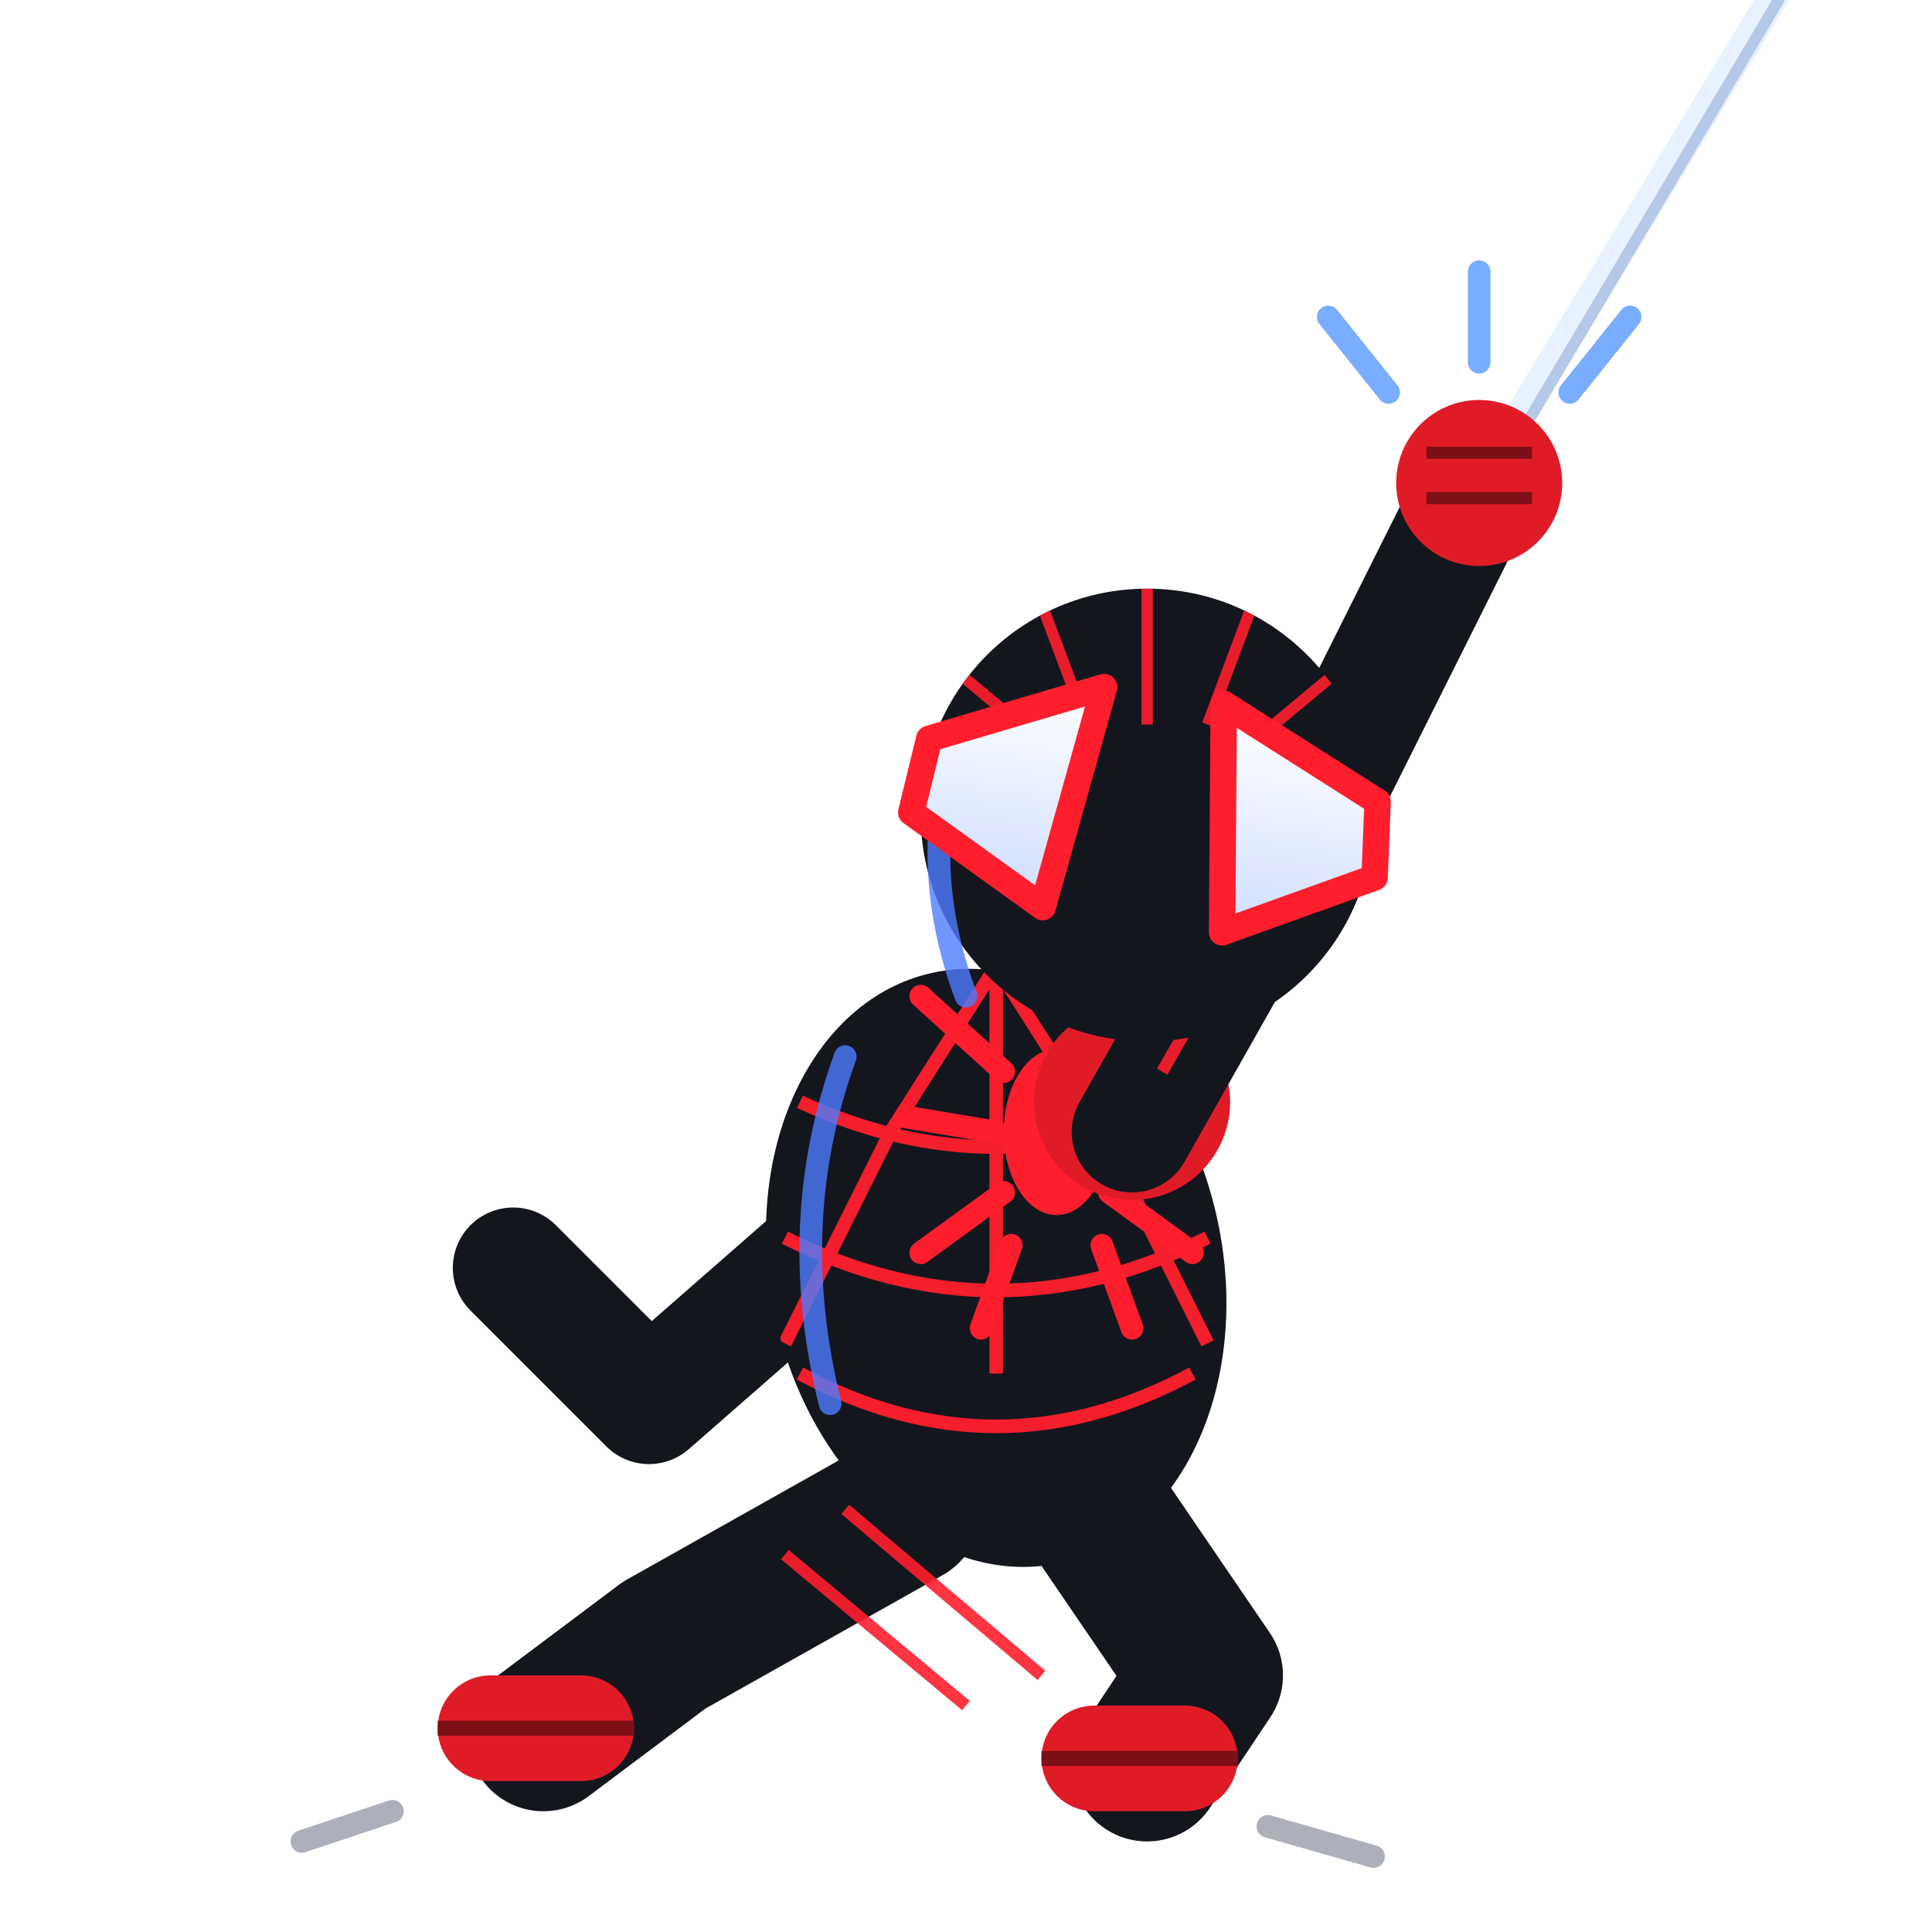
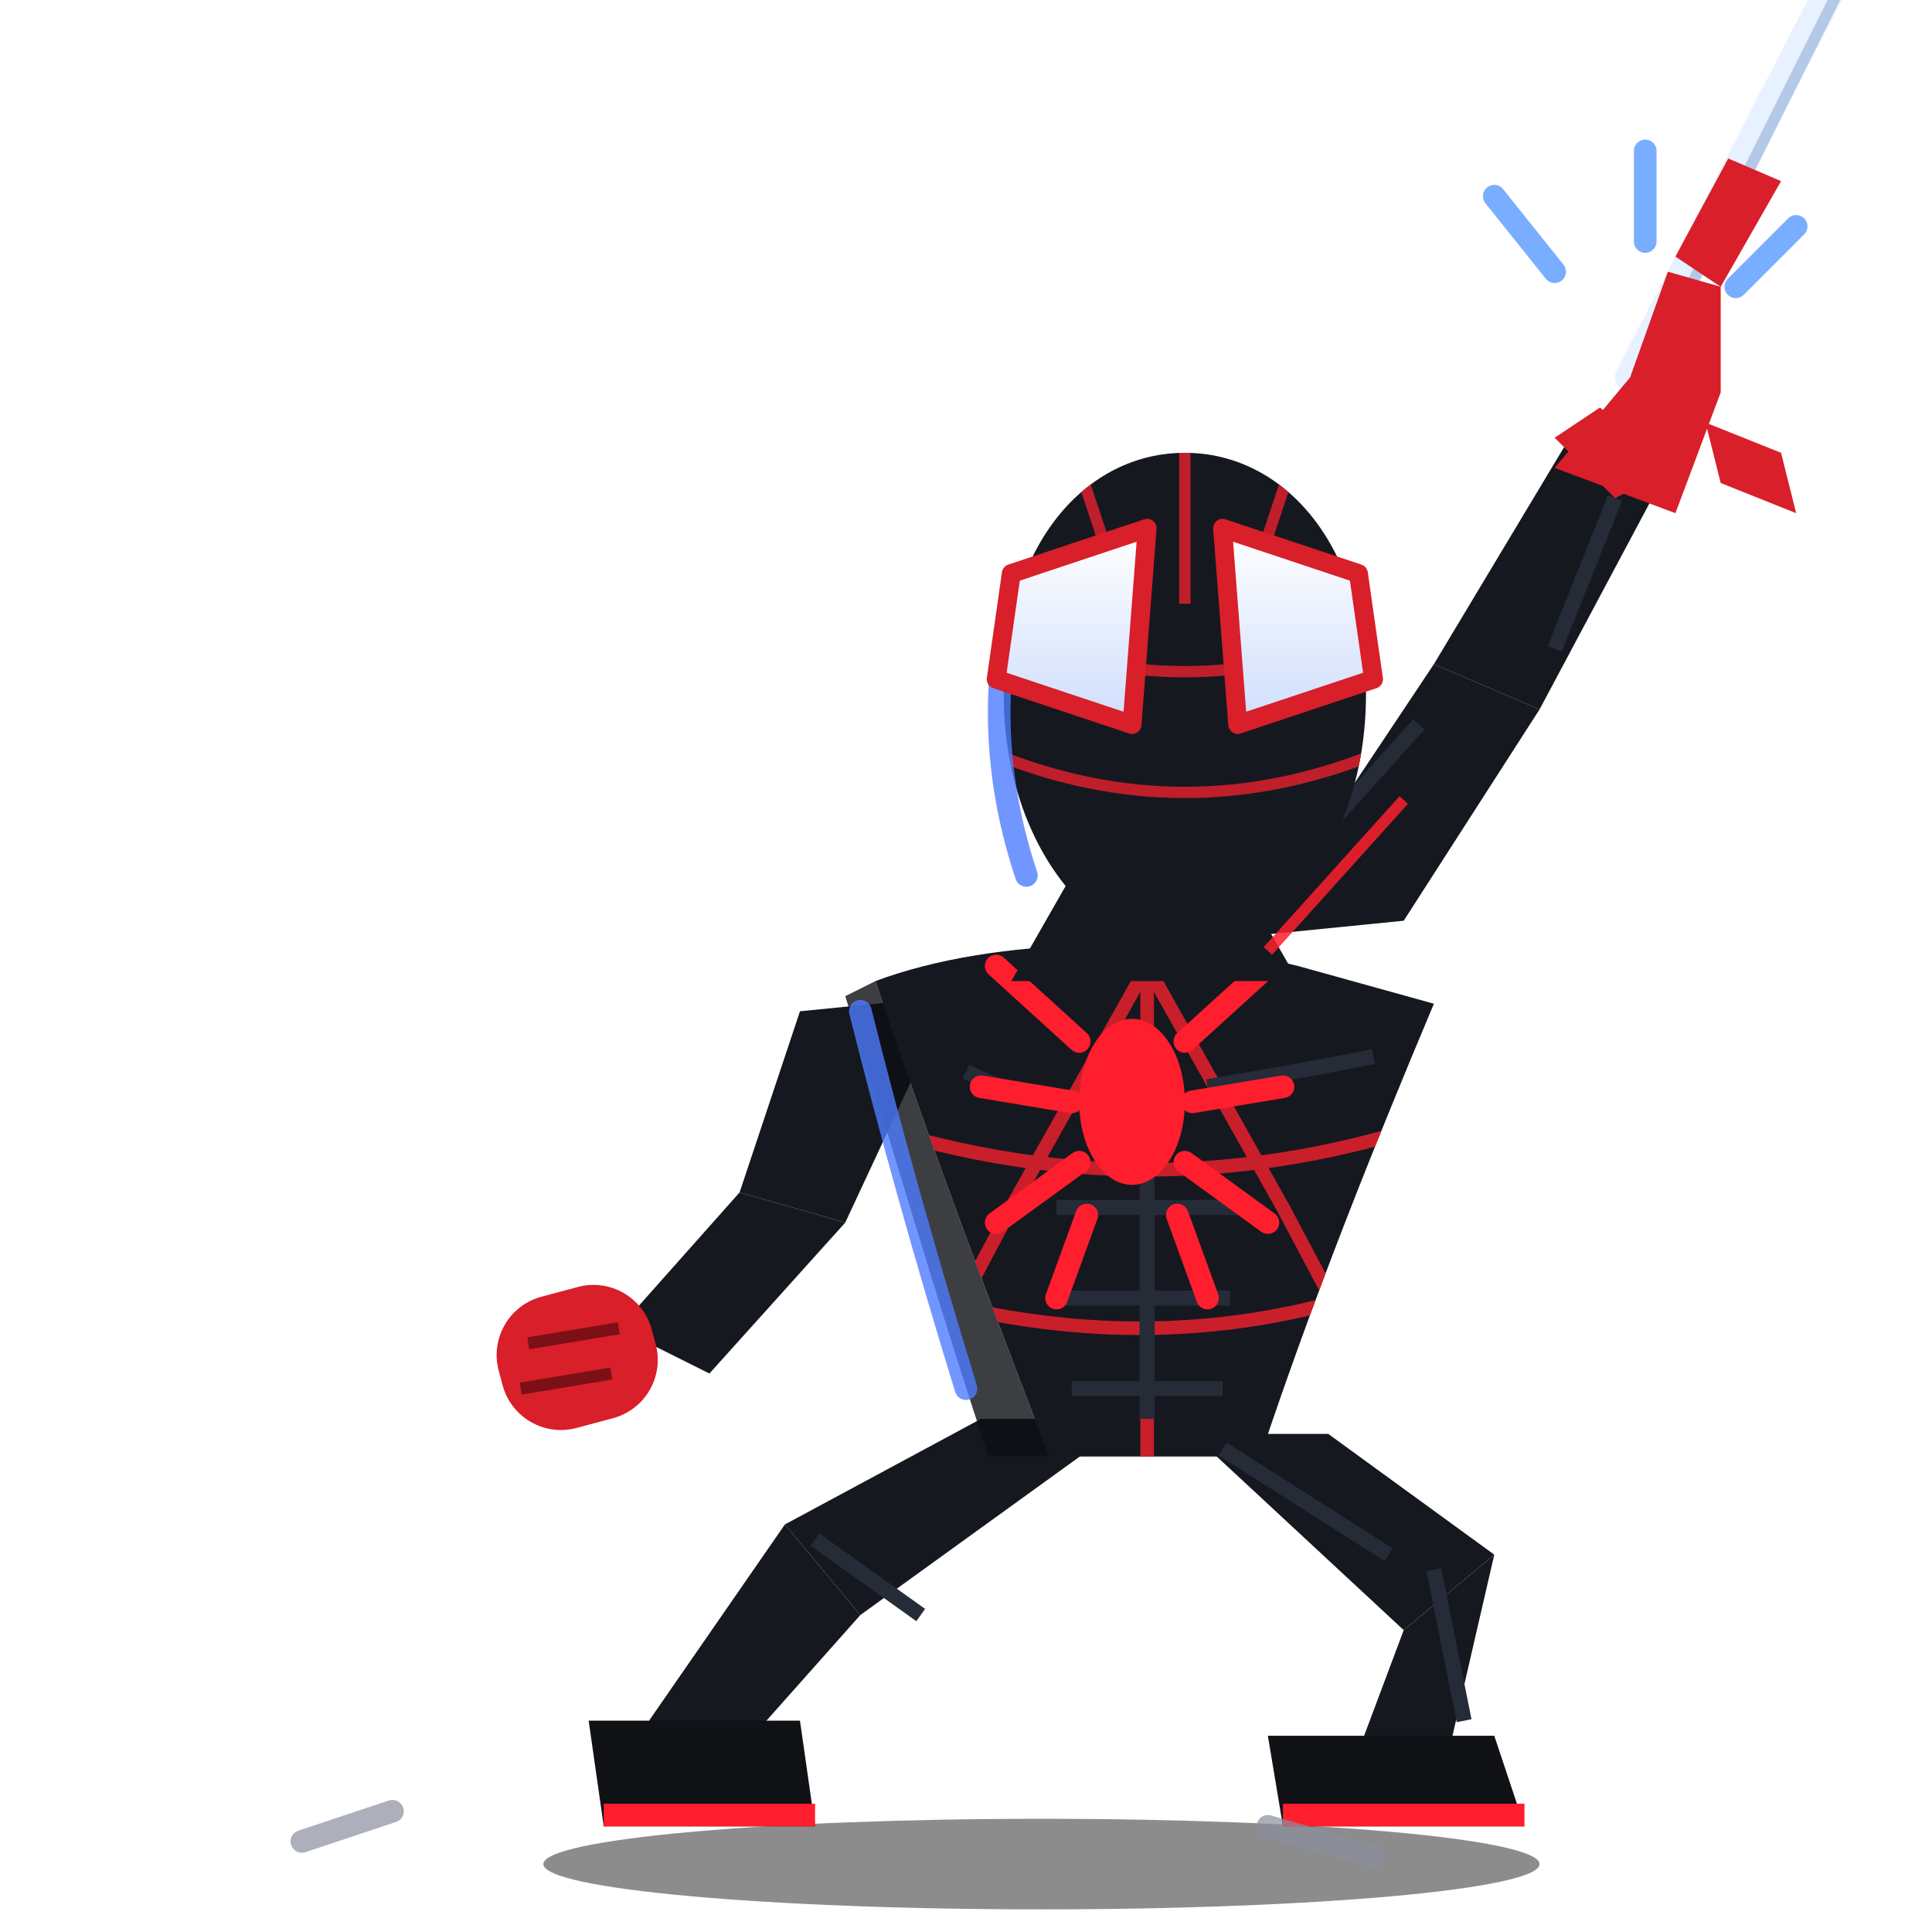
<svg xmlns="http://www.w3.org/2000/svg" width="256" height="256" viewBox="0 0 256 256">
  <defs>
    <linearGradient id="eg" x1="0" y1="0" x2="0" y2="1">
      <stop offset="0%" stop-color="#ffffff" />
      <stop offset="100%" stop-color="#cfdefc" />
    </linearGradient>
-     <clipPath id="torsoClip">
-       <ellipse cx="132" cy="168" rx="30" ry="40" transform="rotate(-12 132 168)" />
+     <clipPath id="tClip">
+       <path d="M116,130 C132,124 156,124 172,128 L190,133 C182,152 174,172 167,193 L139,193 C131,172 123,151 116,130 Z" />
    </clipPath>
-     <clipPath id="headClip">
-       <circle cx="152" cy="108" r="30" />
+     <clipPath id="hClip">
+       <path d="M133,92 C133,72 144,60 157,60 C170,60 181,72 181,92 C181,112 169,126 157,126 C145,126 133,112 133,92 Z" />
    </clipPath>
  </defs>
-   <path d="M196,64 L242,-12" stroke="#e8f1ff" stroke-width="4" stroke-linecap="round" />
-   <path d="M200,60 L244,-14" stroke="#9db8dd" stroke-width="1.5" stroke-linecap="round" opacity="0.7" />
-   <path d="M118,158 L86,186 L68,168" stroke="#14161d" stroke-width="16" stroke-linecap="round" stroke-linejoin="round" fill="none" />
-   <path d="M120,200 L88,218 L72,230" stroke="#14161d" stroke-width="20" stroke-linecap="round" stroke-linejoin="round" fill="none" />
-   <path d="M145,200 L160,222 L152,234" stroke="#14161d" stroke-width="20" stroke-linecap="round" stroke-linejoin="round" fill="none" />
-   <g stroke="#ff1e2d" stroke-width="1.6" opacity="0.9">
-     <path d="M104,206 L128,226 M112,200 L138,222" fill="none" />
+   <ellipse cx="138" cy="247" rx="66" ry="6" fill="#000000" opacity="0.45" />
+   <path d="M216,50 L248,-12" stroke="#e8f1ff" stroke-width="4" stroke-linecap="round" />
+   <path d="M220,46 L250,-14" stroke="#9db8dd" stroke-width="1.5" stroke-linecap="round" opacity="0.7" />
+   <g stroke="#79adff" stroke-width="3" stroke-linecap="round">
+     <path d="M206,36 L198,26 M218,32 L218,20 M230,38 L238,30" />
  </g>
-   <rect x="58" y="222" width="26" height="14" rx="7" fill="#e01b28" />
-   <rect x="138" y="226" width="26" height="14" rx="7" fill="#e01b28" />
-   <path d="M58,229 L84,229 M138,233 L164,233" stroke="#7d0f16" stroke-width="2" />
-   <ellipse cx="132" cy="168" rx="30" ry="40" fill="#14161d" transform="rotate(-12 132 168)" />
-   <g clip-path="url(#torsoClip)" stroke="#ff1e2d" stroke-width="1.8" fill="none" opacity="0.95">
-     <path d="M132,128 L118,150 L104,178 M132,128 L132,152 L132,182 M132,128 L146,150 L160,178" />
-     <path d="M106,146 Q132,158 158,146 M104,164 Q132,178 160,164 M106,182 Q132,196 158,182" />
+   <path d="M126,132 L106,134 L98,158 L112,162 Z" fill="#16181f" />
+   <path d="M98,158 L112,162 L94,182 L82,176 Z" fill="#16181f" />
+   <rect x="66" y="171" width="21" height="18" rx="8" fill="#d81f2a" transform="rotate(-15 76 180)" />
+   <path d="M70,178 L82,176 M69,184 L81,182" stroke="#7d0f16" stroke-width="1.6" />
+   <path d="M150,188 L130,188 L104,202 L114,214 Z" fill="#16181f" />
+   <path d="M104,202 L114,214 L98,232 L86,228 Z" fill="#16181f" />
+   <path d="M108,204 L122,214" stroke="#262b38" stroke-width="2" />
+   <path d="M78,228 L106,228 L108,242 L80,242 Z" fill="#101216" />
+   <path d="M80,239 L108,239 L108,242 L80,242 Z" fill="#ff1e2d" />
+   <path d="M116,130 C132,124 156,124 172,128 L190,133 C182,152 174,172 167,193 L139,193 C131,172 123,151 116,130 Z" fill="#16181f" />
+   <path d="M116,130 C123,151 131,172 139,193 L131,193 C124,172 118,151 112,132 Z" fill="#0c0e13" opacity="0.8" />
+   <g clip-path="url(#tClip)" stroke="#d21f2c" stroke-width="1.8" fill="none" opacity="0.95">
+     <path d="M152,128 L134,160 L116,194 M152,128 L152,162 L152,196 M152,128 L170,160 L188,194" />
+     <path d="M112,148 Q152,162 192,148 M110,168 Q152,184 190,168" />
  </g>
+   <path d="M128,142 Q140,148 152,146 M160,144 Q172,142 182,140" stroke="#262b38" stroke-width="2" fill="none" />
+   <path d="M140,160 L164,160 M141,172 L163,172 M142,184 L162,184 M152,156 L152,188" stroke="#262b38" stroke-width="2" />
  <g stroke="#ff1e2d" stroke-width="3" stroke-linecap="round">
-     <ellipse cx="140" cy="150" rx="7" ry="11" fill="#ff1e2d" stroke="none" />
-     <path d="M133,142 L122,132 M132,150 L120,148 M133,158 L122,166 M134,165 L130,176 M147,142 L158,132 M148,150 L160,148 M147,158 L158,166 M146,165 L150,176" fill="none" />
+     <ellipse cx="150" cy="146" rx="7" ry="11" fill="#ff1e2d" stroke="none" />
+     <path d="M143,138 L132,128 M142,146 L130,144 M143,154 L132,162 M144,161 L140,172 M157,138 L168,128 M158,146 L170,144 M157,154 L168,162 M156,161 L160,172" fill="none" />
  </g>
-   <path d="M112,140 Q104,162 110,186" stroke="#4d7cff" stroke-width="3" fill="none" opacity="0.8" stroke-linecap="round" />
-   <circle cx="150" cy="146" r="13" fill="#e01b28" />
-   <path d="M150,150 L176,104 L196,64" stroke="#14161d" stroke-width="16" stroke-linecap="round" stroke-linejoin="round" fill="none" />
-   <path d="M154,142 L178,100" stroke="#ff1e2d" stroke-width="1.6" fill="none" opacity="0.9" />
-   <circle cx="196" cy="64" r="11" fill="#e01b28" />
-   <path d="M189,60 L203,60 M189,66 L203,66" stroke="#7d0f16" stroke-width="1.6" />
-   <g stroke="#79adff" stroke-width="3" stroke-linecap="round">
-     <path d="M184,52 L176,42 M196,48 L196,36 M208,52 L216,42" />
+   <path d="M114,134 Q120,158 128,184" stroke="#4d7cff" stroke-width="3" fill="none" opacity="0.8" stroke-linecap="round" />
+   <path d="M142,116 L164,116 L172,130 L134,130 Z" fill="#16181f" />
+   <path d="M158,190 L176,190 L198,206 L186,216 Z" fill="#16181f" />
+   <path d="M162,192 L184,206" stroke="#262b38" stroke-width="2" />
+   <path d="M186,216 L198,206 L192,232 L180,232 Z" fill="#16181f" />
+   <path d="M190,208 L194,228" stroke="#262b38" stroke-width="2" />
+   <path d="M168,230 L198,230 L202,242 L170,242 Z" fill="#101216" />
+   <path d="M170,239 L202,239 L202,242 L170,242 Z" fill="#ff1e2d" />
+   <path d="M166,124 L186,122 L204,94 L190,88 Z" fill="#16181f" />
+   <path d="M170,116 L188,96" stroke="#262b38" stroke-width="2" />
+   <path d="M168,126 L186,106" stroke="#ff1e2d" stroke-width="1.5" opacity="0.85" />
+   <path d="M204,94 L190,88 L208,58 L220,64 Z" fill="#16181f" />
+   <path d="M206,86 L214,66" stroke="#262b38" stroke-width="2" />
+   <path d="M206,62 L222,68 L228,52 L228,38 L221,36 L216,50 Z" fill="#d81f2a" />
+   <path d="M228,38 L236,24 L229,21 L222,34 Z" fill="#d81f2a" />
+   <path d="M222,62 L212,54 L206,58 L214,66 Z" fill="#d81f2a" />
+   <path d="M226,56 L236,60 L238,68 L228,64 Z" fill="#d81f2a" />
+   <path d="M133,92 C133,72 144,60 157,60 C170,60 181,72 181,92 C181,112 169,126 157,126 C145,126 133,112 133,92 Z" fill="#16181f" />
+   <g clip-path="url(#hClip)" stroke="#d21f2c" stroke-width="1.5" fill="none" opacity="0.9">
+     <path d="M157,60 L157,80 M143,62 L149,80 M171,62 L165,80 M132,84 Q157,94 182,84 M132,100 Q157,110 182,100" />
  </g>
-   <circle cx="152" cy="108" r="30" fill="#14161d" />
-   <g clip-path="url(#headClip)" stroke="#ff1e2d" stroke-width="1.5" fill="none" opacity="0.9">
-     <path d="M152,78 L152,96 M138,80 L144,96 M166,80 L160,96 M128,90 L140,100 M176,90 L164,100" />
-   </g>
-   <path d="M126,100 Q122,116 128,132" stroke="#4d7cff" stroke-width="3" fill="none" opacity="0.8" stroke-linecap="round" />
-   <g transform="translate(152,108) rotate(8)">
-     <path d="M-30,-6 L-8,-16 L-12,14 L-31,4 Z" fill="url(#eg)" stroke="#ff1e2d" stroke-width="3.5" stroke-linejoin="round" />
-     <path d="M30,-6 L8,-16 L12,14 L31,4 Z" fill="url(#eg)" stroke="#ff1e2d" stroke-width="3.5" stroke-linejoin="round" />
-   </g>
+   <path d="M134,80 Q130,98 136,116" stroke="#4d7cff" stroke-width="3" fill="none" opacity="0.8" stroke-linecap="round" />
+   <path d="M134,76 L152,70 L150,96 L132,90 Z" fill="url(#eg)" stroke="#d81f2a" stroke-width="2.5" stroke-linejoin="round" />
+   <path d="M180,76 L162,70 L164,96 L182,90 Z" fill="url(#eg)" stroke="#d81f2a" stroke-width="2.5" stroke-linejoin="round" />
  <g stroke="#8a8f9e" stroke-width="3" stroke-linecap="round" opacity="0.7">
    <path d="M52,240 L40,244 M168,242 L182,246" />
  </g>
</svg>
